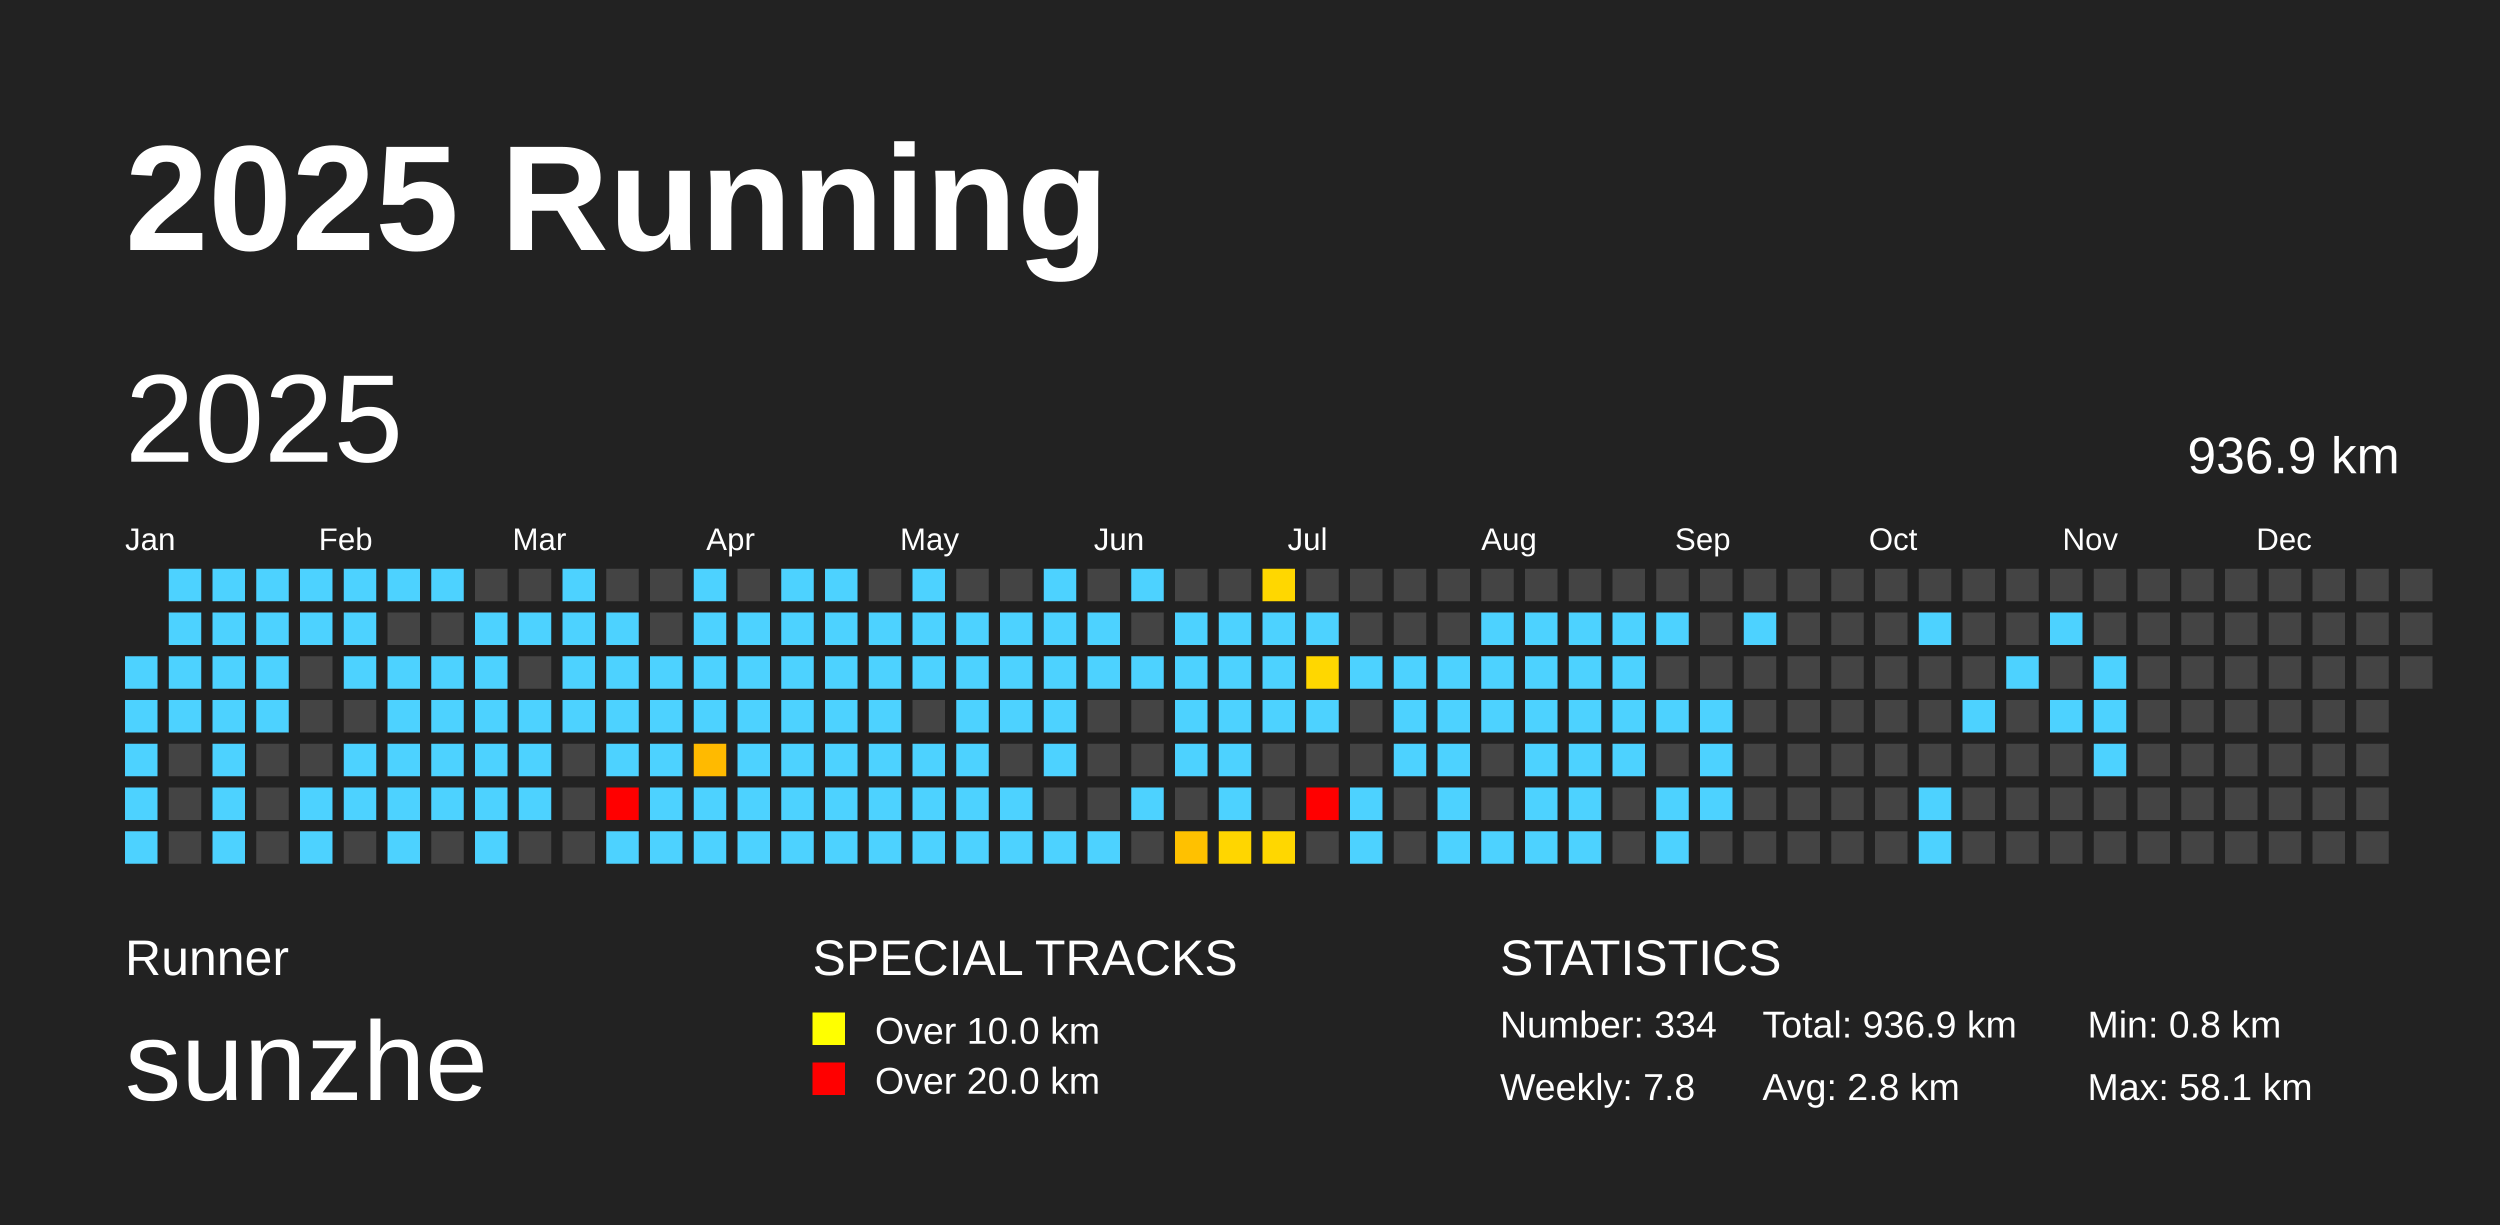
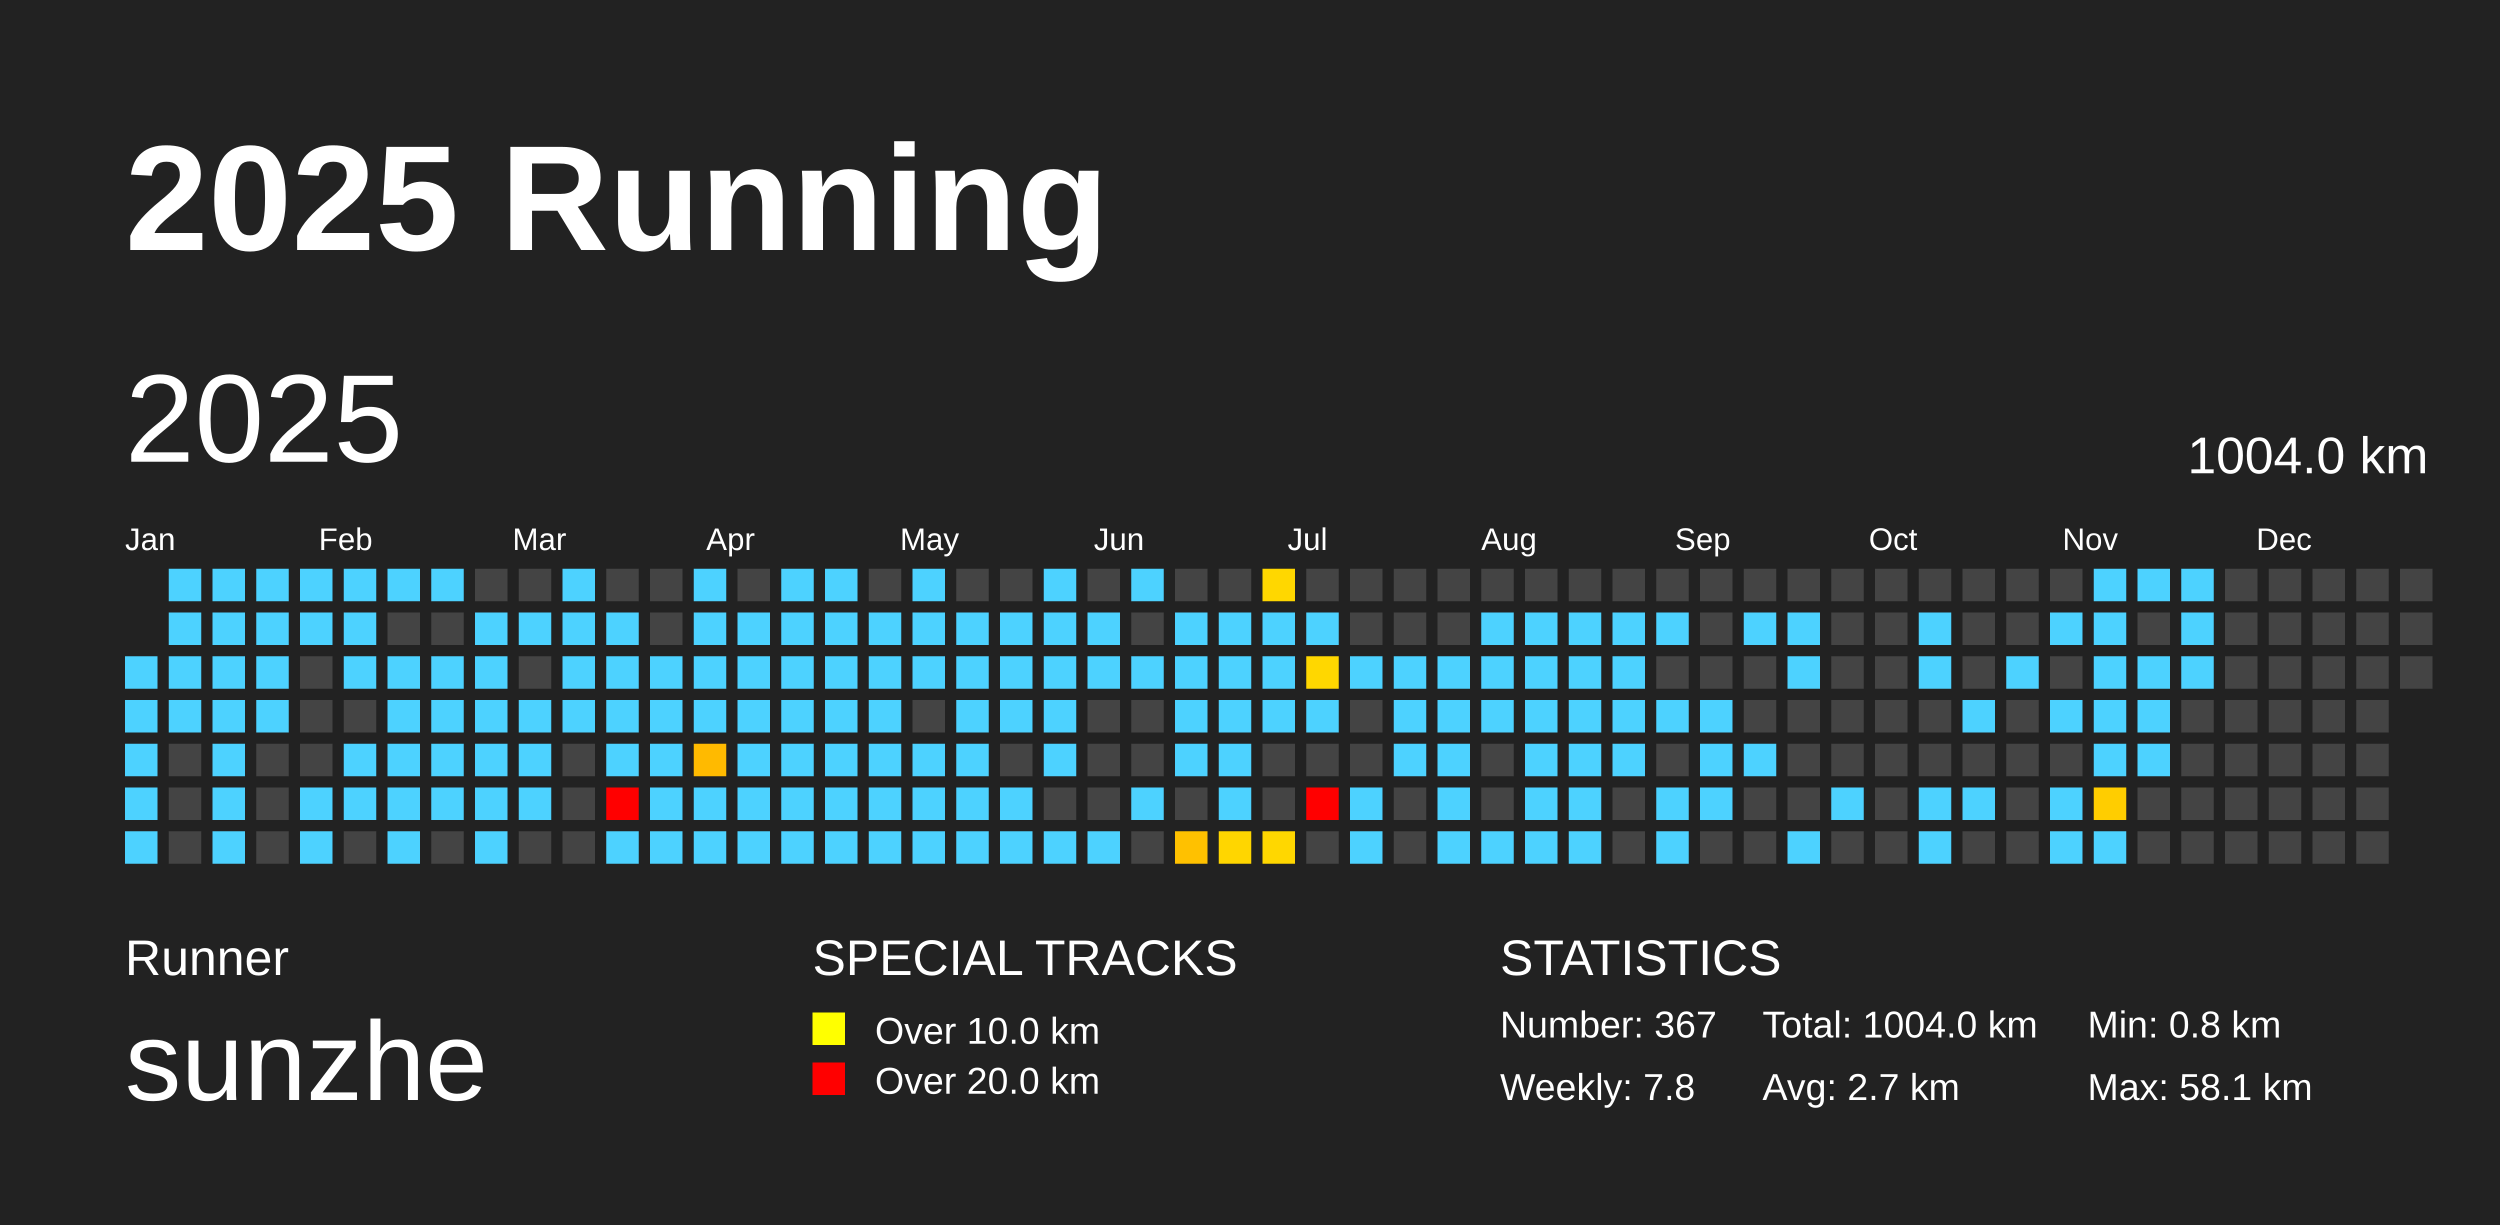
<svg xmlns="http://www.w3.org/2000/svg" baseProfile="full" height="98mm" version="1.1" viewBox="0,0,200,98" width="200mm">
  <defs />
  <rect fill="#222222" height="98" width="200" x="0" y="0" />
  <text fill="#FFFFFF" style="font-size:12px; font-family:Arial; font-weight:bold;" x="10" y="20">2025 Running</text>
  <text fill="#FFFFFF" style="font-size:4px; font-family:Arial" x="10" y="78">Runner</text>
  <text fill="#FFFFFF" style="font-size:9px; font-family:Arial" x="10" y="88">sunzhe</text>
  <text fill="#FFFFFF" style="font-size:4px; font-family:Arial" x="65" y="78">SPECIAL TRACKS</text>
  <rect fill="yellow" height="2.6" width="2.6" x="65" y="81" />
  <text fill="#FFFFFF" style="font-size:3px; font-family:Arial" x="70" y="83.5">Over 10.0 km</text>
  <rect fill="red" height="2.6" width="2.6" x="65" y="85" />
  <text fill="#FFFFFF" style="font-size:3px; font-family:Arial" x="70" y="87.5">Over 20.0 km</text>
  <text fill="#FFFFFF" style="font-size:4px; font-family:Arial" x="120" y="78">STATISTICS</text>
-   <text fill="#FFFFFF" style="font-size:3px; font-family:Arial" x="120" y="83">Number: 334</text>
+   <text fill="#FFFFFF" style="font-size:3px; font-family:Arial" x="120" y="83">Number: 367</text>
  <text fill="#FFFFFF" style="font-size:3px; font-family:Arial" x="120" y="88">Weekly: 7.8</text>
-   <text fill="#FFFFFF" style="font-size:3px; font-family:Arial" x="141" y="83">Total: 936.9 km</text>
-   <text fill="#FFFFFF" style="font-size:3px; font-family:Arial" x="141" y="88">Avg: 2.8 km</text>
+   <text fill="#FFFFFF" style="font-size:3px; font-family:Arial" x="141" y="83">Total: 1004.0 km</text>
+   <text fill="#FFFFFF" style="font-size:3px; font-family:Arial" x="141" y="88">Avg: 2.7 km</text>
  <text fill="#FFFFFF" style="font-size:3px; font-family:Arial" x="167" y="83">Min: 0.8 km</text>
  <text fill="#FFFFFF" style="font-size:3px; font-family:Arial" x="167" y="88">Max: 58.1 km</text>
  <text dominant-baseline="hanging" fill="#FFFFFF" style="font-size:10.0px; font-family:Arial;" x="10" y="30">2025</text>
-   <text dominant-baseline="hanging" fill="#FFFFFF" style="font-size:4.125px; font-family:Arial;" x="175" y="35">936.9 km</text>
+   <text dominant-baseline="hanging" fill="#FFFFFF" style="font-size:4.125px; font-family:Arial;" x="175" y="35">1004.0 km</text>
  <text fill="#FFFFFF" style="font-size:2.5px; font-family:Arial" x="10.0" y="44">Jan</text>
  <text fill="#FFFFFF" style="font-size:2.5px; font-family:Arial" x="25.5" y="44">Feb</text>
  <text fill="#FFFFFF" style="font-size:2.5px; font-family:Arial" x="41.0" y="44">Mar</text>
  <text fill="#FFFFFF" style="font-size:2.5px; font-family:Arial" x="56.5" y="44">Apr</text>
  <text fill="#FFFFFF" style="font-size:2.5px; font-family:Arial" x="72.0" y="44">May</text>
  <text fill="#FFFFFF" style="font-size:2.5px; font-family:Arial" x="87.5" y="44">Jun</text>
  <text fill="#FFFFFF" style="font-size:2.5px; font-family:Arial" x="103.0" y="44">Jul</text>
  <text fill="#FFFFFF" style="font-size:2.5px; font-family:Arial" x="118.5" y="44">Aug</text>
  <text fill="#FFFFFF" style="font-size:2.5px; font-family:Arial" x="134.0" y="44">Sep</text>
  <text fill="#FFFFFF" style="font-size:2.5px; font-family:Arial" x="149.5" y="44">Oct</text>
  <text fill="#FFFFFF" style="font-size:2.5px; font-family:Arial" x="165.0" y="44">Nov</text>
  <text fill="#FFFFFF" style="font-size:2.5px; font-family:Arial" x="180.5" y="44">Dec</text>
  <rect fill="#4dd2ff" height="2.6" width="2.6" x="10.0" y="52.5" />
  <rect fill="#4dd2ff" height="2.6" width="2.6" x="10.0" y="56.0" />
  <rect fill="#4dd2ff" height="2.6" width="2.6" x="10.0" y="59.5" />
  <rect fill="#4dd2ff" height="2.6" width="2.6" x="10.0" y="63.0" />
  <rect fill="#4dd2ff" height="2.6" width="2.6" x="10.0" y="66.5" />
  <rect fill="#4dd2ff" height="2.6" width="2.6" x="13.5" y="45.5" />
  <rect fill="#4dd2ff" height="2.6" width="2.6" x="13.5" y="49.0" />
  <rect fill="#4dd2ff" height="2.6" width="2.6" x="13.5" y="52.5" />
  <rect fill="#4dd2ff" height="2.6" width="2.6" x="13.5" y="56.0" />
  <rect fill="#444444" height="2.6" width="2.6" x="13.5" y="59.5" />
  <rect fill="#444444" height="2.6" width="2.6" x="13.5" y="63.0" />
  <rect fill="#444444" height="2.6" width="2.6" x="13.5" y="66.5" />
  <rect fill="#4dd2ff" height="2.6" width="2.6" x="17.0" y="45.5" />
  <rect fill="#4dd2ff" height="2.6" width="2.6" x="17.0" y="49.0" />
  <rect fill="#4dd2ff" height="2.6" width="2.6" x="17.0" y="52.5" />
  <rect fill="#4dd2ff" height="2.6" width="2.6" x="17.0" y="56.0" />
  <rect fill="#4dd2ff" height="2.6" width="2.6" x="17.0" y="59.5" />
  <rect fill="#4dd2ff" height="2.6" width="2.6" x="17.0" y="63.0" />
  <rect fill="#4dd2ff" height="2.6" width="2.6" x="17.0" y="66.5" />
  <rect fill="#4dd2ff" height="2.6" width="2.6" x="20.5" y="45.5" />
  <rect fill="#4dd2ff" height="2.6" width="2.6" x="20.5" y="49.0" />
  <rect fill="#4dd2ff" height="2.6" width="2.6" x="20.5" y="52.5" />
  <rect fill="#4dd2ff" height="2.6" width="2.6" x="20.5" y="56.0" />
  <rect fill="#444444" height="2.6" width="2.6" x="20.5" y="59.5" />
  <rect fill="#444444" height="2.6" width="2.6" x="20.5" y="63.0" />
  <rect fill="#444444" height="2.6" width="2.6" x="20.5" y="66.5" />
  <rect fill="#4dd2ff" height="2.6" width="2.6" x="24.0" y="45.5" />
  <rect fill="#4dd2ff" height="2.6" width="2.6" x="24.0" y="49.0" />
  <rect fill="#444444" height="2.6" width="2.6" x="24.0" y="52.5" />
  <rect fill="#444444" height="2.6" width="2.6" x="24.0" y="56.0" />
  <rect fill="#444444" height="2.6" width="2.6" x="24.0" y="59.5" />
  <rect fill="#4dd2ff" height="2.6" width="2.6" x="24.0" y="63.0" />
  <rect fill="#4dd2ff" height="2.6" width="2.6" x="24.0" y="66.5" />
  <rect fill="#4dd2ff" height="2.6" width="2.6" x="27.5" y="45.5" />
  <rect fill="#4dd2ff" height="2.6" width="2.6" x="27.5" y="49.0" />
  <rect fill="#4dd2ff" height="2.6" width="2.6" x="27.5" y="52.5" />
  <rect fill="#444444" height="2.6" width="2.6" x="27.5" y="56.0" />
  <rect fill="#4dd2ff" height="2.6" width="2.6" x="27.5" y="59.5" />
  <rect fill="#4dd2ff" height="2.6" width="2.6" x="27.5" y="63.0" />
  <rect fill="#444444" height="2.6" width="2.6" x="27.5" y="66.5" />
  <rect fill="#4dd2ff" height="2.6" width="2.6" x="31.0" y="45.5" />
  <rect fill="#444444" height="2.6" width="2.6" x="31.0" y="49.0" />
  <rect fill="#4dd2ff" height="2.6" width="2.6" x="31.0" y="52.5" />
  <rect fill="#4dd2ff" height="2.6" width="2.6" x="31.0" y="56.0" />
  <rect fill="#4dd2ff" height="2.6" width="2.6" x="31.0" y="59.5" />
  <rect fill="#4dd2ff" height="2.6" width="2.6" x="31.0" y="63.0" />
  <rect fill="#4dd2ff" height="2.6" width="2.6" x="31.0" y="66.5" />
  <rect fill="#4dd2ff" height="2.6" width="2.6" x="34.5" y="45.5" />
  <rect fill="#444444" height="2.6" width="2.6" x="34.5" y="49.0" />
  <rect fill="#4dd2ff" height="2.6" width="2.6" x="34.5" y="52.5" />
  <rect fill="#4dd2ff" height="2.6" width="2.6" x="34.5" y="56.0" />
  <rect fill="#4dd2ff" height="2.6" width="2.6" x="34.5" y="59.5" />
  <rect fill="#4dd2ff" height="2.6" width="2.6" x="34.5" y="63.0" />
  <rect fill="#444444" height="2.6" width="2.6" x="34.5" y="66.5" />
  <rect fill="#444444" height="2.6" width="2.6" x="38.0" y="45.5" />
  <rect fill="#4dd2ff" height="2.6" width="2.6" x="38.0" y="49.0" />
  <rect fill="#4dd2ff" height="2.6" width="2.6" x="38.0" y="52.5" />
  <rect fill="#4dd2ff" height="2.6" width="2.6" x="38.0" y="56.0" />
  <rect fill="#4dd2ff" height="2.6" width="2.6" x="38.0" y="59.5" />
  <rect fill="#4dd2ff" height="2.6" width="2.6" x="38.0" y="63.0" />
  <rect fill="#4dd2ff" height="2.6" width="2.6" x="38.0" y="66.5" />
  <rect fill="#444444" height="2.6" width="2.6" x="41.5" y="45.5" />
  <rect fill="#4dd2ff" height="2.6" width="2.6" x="41.5" y="49.0" />
  <rect fill="#444444" height="2.6" width="2.6" x="41.5" y="52.5" />
  <rect fill="#4dd2ff" height="2.6" width="2.6" x="41.5" y="56.0" />
  <rect fill="#4dd2ff" height="2.6" width="2.6" x="41.5" y="59.5" />
  <rect fill="#4dd2ff" height="2.6" width="2.6" x="41.5" y="63.0" />
  <rect fill="#444444" height="2.6" width="2.6" x="41.5" y="66.5" />
  <rect fill="#4dd2ff" height="2.6" width="2.6" x="45.0" y="45.5" />
  <rect fill="#4dd2ff" height="2.6" width="2.6" x="45.0" y="49.0" />
  <rect fill="#4dd2ff" height="2.6" width="2.6" x="45.0" y="52.5" />
  <rect fill="#4dd2ff" height="2.6" width="2.6" x="45.0" y="56.0" />
  <rect fill="#444444" height="2.6" width="2.6" x="45.0" y="59.5" />
  <rect fill="#444444" height="2.6" width="2.6" x="45.0" y="63.0" />
  <rect fill="#444444" height="2.6" width="2.6" x="45.0" y="66.5" />
  <rect fill="#444444" height="2.6" width="2.6" x="48.5" y="45.5" />
  <rect fill="#4dd2ff" height="2.6" width="2.6" x="48.5" y="49.0" />
  <rect fill="#4dd2ff" height="2.6" width="2.6" x="48.5" y="52.5" />
  <rect fill="#4dd2ff" height="2.6" width="2.6" x="48.5" y="56.0" />
  <rect fill="#4dd2ff" height="2.6" width="2.6" x="48.5" y="59.5" />
  <rect fill="red" height="2.6" width="2.6" x="48.5" y="63.0" />
  <rect fill="#4dd2ff" height="2.6" width="2.6" x="48.5" y="66.5" />
  <rect fill="#444444" height="2.6" width="2.6" x="52.0" y="45.5" />
  <rect fill="#444444" height="2.6" width="2.6" x="52.0" y="49.0" />
  <rect fill="#4dd2ff" height="2.6" width="2.6" x="52.0" y="52.5" />
  <rect fill="#4dd2ff" height="2.6" width="2.6" x="52.0" y="56.0" />
  <rect fill="#4dd2ff" height="2.6" width="2.6" x="52.0" y="59.5" />
  <rect fill="#4dd2ff" height="2.6" width="2.6" x="52.0" y="63.0" />
  <rect fill="#4dd2ff" height="2.6" width="2.6" x="52.0" y="66.5" />
  <rect fill="#4dd2ff" height="2.6" width="2.6" x="55.5" y="45.5" />
  <rect fill="#4dd2ff" height="2.6" width="2.6" x="55.5" y="49.0" />
  <rect fill="#4dd2ff" height="2.6" width="2.6" x="55.5" y="52.5" />
  <rect fill="#4dd2ff" height="2.6" width="2.6" x="55.5" y="56.0" />
  <rect fill="#ffba00" height="2.6" width="2.6" x="55.5" y="59.5" />
  <rect fill="#4dd2ff" height="2.6" width="2.6" x="55.5" y="63.0" />
  <rect fill="#4dd2ff" height="2.6" width="2.6" x="55.5" y="66.5" />
  <rect fill="#444444" height="2.6" width="2.6" x="59.0" y="45.5" />
  <rect fill="#4dd2ff" height="2.6" width="2.6" x="59.0" y="49.0" />
  <rect fill="#4dd2ff" height="2.6" width="2.6" x="59.0" y="52.5" />
  <rect fill="#4dd2ff" height="2.6" width="2.6" x="59.0" y="56.0" />
  <rect fill="#4dd2ff" height="2.6" width="2.6" x="59.0" y="59.5" />
  <rect fill="#4dd2ff" height="2.6" width="2.6" x="59.0" y="63.0" />
  <rect fill="#4dd2ff" height="2.6" width="2.6" x="59.0" y="66.5" />
  <rect fill="#4dd2ff" height="2.6" width="2.6" x="62.5" y="45.5" />
  <rect fill="#4dd2ff" height="2.6" width="2.6" x="62.5" y="49.0" />
  <rect fill="#4dd2ff" height="2.6" width="2.6" x="62.5" y="52.5" />
  <rect fill="#4dd2ff" height="2.6" width="2.6" x="62.5" y="56.0" />
  <rect fill="#4dd2ff" height="2.6" width="2.6" x="62.5" y="59.5" />
  <rect fill="#4dd2ff" height="2.6" width="2.6" x="62.5" y="63.0" />
  <rect fill="#4dd2ff" height="2.6" width="2.6" x="62.5" y="66.5" />
  <rect fill="#4dd2ff" height="2.6" width="2.6" x="66.0" y="45.5" />
  <rect fill="#4dd2ff" height="2.6" width="2.6" x="66.0" y="49.0" />
  <rect fill="#4dd2ff" height="2.6" width="2.6" x="66.0" y="52.5" />
  <rect fill="#4dd2ff" height="2.6" width="2.6" x="66.0" y="56.0" />
  <rect fill="#4dd2ff" height="2.6" width="2.6" x="66.0" y="59.5" />
  <rect fill="#4dd2ff" height="2.6" width="2.6" x="66.0" y="63.0" />
  <rect fill="#4dd2ff" height="2.6" width="2.6" x="66.0" y="66.5" />
  <rect fill="#444444" height="2.6" width="2.6" x="69.5" y="45.5" />
  <rect fill="#4dd2ff" height="2.6" width="2.6" x="69.5" y="49.0" />
  <rect fill="#4dd2ff" height="2.6" width="2.6" x="69.5" y="52.5" />
  <rect fill="#4dd2ff" height="2.6" width="2.6" x="69.5" y="56.0" />
  <rect fill="#4dd2ff" height="2.6" width="2.6" x="69.5" y="59.5" />
  <rect fill="#4dd2ff" height="2.6" width="2.6" x="69.5" y="63.0" />
  <rect fill="#4dd2ff" height="2.6" width="2.6" x="69.5" y="66.5" />
  <rect fill="#4dd2ff" height="2.6" width="2.6" x="73.0" y="45.5" />
  <rect fill="#4dd2ff" height="2.6" width="2.6" x="73.0" y="49.0" />
  <rect fill="#4dd2ff" height="2.6" width="2.6" x="73.0" y="52.5" />
  <rect fill="#444444" height="2.6" width="2.6" x="73.0" y="56.0" />
  <rect fill="#4dd2ff" height="2.6" width="2.6" x="73.0" y="59.5" />
  <rect fill="#4dd2ff" height="2.6" width="2.6" x="73.0" y="63.0" />
  <rect fill="#4dd2ff" height="2.6" width="2.6" x="73.0" y="66.5" />
  <rect fill="#444444" height="2.6" width="2.6" x="76.5" y="45.5" />
  <rect fill="#4dd2ff" height="2.6" width="2.6" x="76.5" y="49.0" />
  <rect fill="#4dd2ff" height="2.6" width="2.6" x="76.5" y="52.5" />
  <rect fill="#4dd2ff" height="2.6" width="2.6" x="76.5" y="56.0" />
  <rect fill="#4dd2ff" height="2.6" width="2.6" x="76.5" y="59.5" />
  <rect fill="#4dd2ff" height="2.6" width="2.6" x="76.5" y="63.0" />
  <rect fill="#4dd2ff" height="2.6" width="2.6" x="76.5" y="66.5" />
  <rect fill="#444444" height="2.6" width="2.6" x="80.0" y="45.5" />
  <rect fill="#4dd2ff" height="2.6" width="2.6" x="80.0" y="49.0" />
  <rect fill="#4dd2ff" height="2.6" width="2.6" x="80.0" y="52.5" />
  <rect fill="#4dd2ff" height="2.6" width="2.6" x="80.0" y="56.0" />
  <rect fill="#444444" height="2.6" width="2.6" x="80.0" y="59.5" />
  <rect fill="#4dd2ff" height="2.6" width="2.6" x="80.0" y="63.0" />
  <rect fill="#4dd2ff" height="2.6" width="2.6" x="80.0" y="66.5" />
  <rect fill="#4dd2ff" height="2.6" width="2.6" x="83.5" y="45.5" />
  <rect fill="#4dd2ff" height="2.6" width="2.6" x="83.5" y="49.0" />
  <rect fill="#4dd2ff" height="2.6" width="2.6" x="83.5" y="52.5" />
  <rect fill="#4dd2ff" height="2.6" width="2.6" x="83.5" y="56.0" />
  <rect fill="#4dd2ff" height="2.6" width="2.6" x="83.5" y="59.5" />
  <rect fill="#444444" height="2.6" width="2.6" x="83.5" y="63.0" />
  <rect fill="#4dd2ff" height="2.6" width="2.6" x="83.5" y="66.5" />
  <rect fill="#444444" height="2.6" width="2.6" x="87.0" y="45.5" />
  <rect fill="#4dd2ff" height="2.6" width="2.6" x="87.0" y="49.0" />
  <rect fill="#4dd2ff" height="2.6" width="2.6" x="87.0" y="52.5" />
  <rect fill="#444444" height="2.6" width="2.6" x="87.0" y="56.0" />
  <rect fill="#444444" height="2.6" width="2.6" x="87.0" y="59.5" />
  <rect fill="#444444" height="2.6" width="2.6" x="87.0" y="63.0" />
  <rect fill="#4dd2ff" height="2.6" width="2.6" x="87.0" y="66.5" />
  <rect fill="#4dd2ff" height="2.6" width="2.6" x="90.5" y="45.5" />
  <rect fill="#444444" height="2.6" width="2.6" x="90.5" y="49.0" />
  <rect fill="#4dd2ff" height="2.6" width="2.6" x="90.5" y="52.5" />
  <rect fill="#444444" height="2.6" width="2.6" x="90.5" y="56.0" />
  <rect fill="#444444" height="2.6" width="2.6" x="90.5" y="59.5" />
  <rect fill="#4dd2ff" height="2.6" width="2.6" x="90.5" y="63.0" />
  <rect fill="#444444" height="2.6" width="2.6" x="90.5" y="66.5" />
  <rect fill="#444444" height="2.6" width="2.6" x="94.0" y="45.5" />
  <rect fill="#4dd2ff" height="2.6" width="2.6" x="94.0" y="49.0" />
  <rect fill="#4dd2ff" height="2.6" width="2.6" x="94.0" y="52.5" />
  <rect fill="#4dd2ff" height="2.6" width="2.6" x="94.0" y="56.0" />
  <rect fill="#4dd2ff" height="2.6" width="2.6" x="94.0" y="59.5" />
  <rect fill="#444444" height="2.6" width="2.6" x="94.0" y="63.0" />
  <rect fill="#ffc100" height="2.6" width="2.6" x="94.0" y="66.5" />
  <rect fill="#444444" height="2.6" width="2.6" x="97.5" y="45.5" />
  <rect fill="#4dd2ff" height="2.6" width="2.6" x="97.5" y="49.0" />
  <rect fill="#4dd2ff" height="2.6" width="2.6" x="97.5" y="52.5" />
  <rect fill="#4dd2ff" height="2.6" width="2.6" x="97.5" y="56.0" />
  <rect fill="#4dd2ff" height="2.6" width="2.6" x="97.5" y="59.5" />
  <rect fill="#4dd2ff" height="2.6" width="2.6" x="97.5" y="63.0" />
  <rect fill="#ffd600" height="2.6" width="2.6" x="97.5" y="66.5" />
  <rect fill="#ffd700" height="2.6" width="2.6" x="101.0" y="45.5" />
  <rect fill="#4dd2ff" height="2.6" width="2.6" x="101.0" y="49.0" />
  <rect fill="#4dd2ff" height="2.6" width="2.6" x="101.0" y="52.5" />
  <rect fill="#4dd2ff" height="2.6" width="2.6" x="101.0" y="56.0" />
  <rect fill="#444444" height="2.6" width="2.6" x="101.0" y="59.5" />
  <rect fill="#444444" height="2.6" width="2.6" x="101.0" y="63.0" />
  <rect fill="#ffd700" height="2.6" width="2.6" x="101.0" y="66.5" />
  <rect fill="#444444" height="2.6" width="2.6" x="104.5" y="45.5" />
  <rect fill="#4dd2ff" height="2.6" width="2.6" x="104.5" y="49.0" />
  <rect fill="#ffd700" height="2.6" width="2.6" x="104.5" y="52.5" />
  <rect fill="#4dd2ff" height="2.6" width="2.6" x="104.5" y="56.0" />
  <rect fill="#444444" height="2.6" width="2.6" x="104.5" y="59.5" />
  <rect fill="red" height="2.6" width="2.6" x="104.5" y="63.0" />
  <rect fill="#444444" height="2.6" width="2.6" x="104.5" y="66.5" />
  <rect fill="#444444" height="2.6" width="2.6" x="108.0" y="45.5" />
  <rect fill="#444444" height="2.6" width="2.6" x="108.0" y="49.0" />
  <rect fill="#4dd2ff" height="2.6" width="2.6" x="108.0" y="52.5" />
  <rect fill="#444444" height="2.6" width="2.6" x="108.0" y="56.0" />
  <rect fill="#444444" height="2.6" width="2.6" x="108.0" y="59.5" />
  <rect fill="#4dd2ff" height="2.6" width="2.6" x="108.0" y="63.0" />
  <rect fill="#4dd2ff" height="2.6" width="2.6" x="108.0" y="66.5" />
  <rect fill="#444444" height="2.6" width="2.6" x="111.5" y="45.5" />
  <rect fill="#444444" height="2.6" width="2.6" x="111.5" y="49.0" />
  <rect fill="#4dd2ff" height="2.6" width="2.6" x="111.5" y="52.5" />
  <rect fill="#4dd2ff" height="2.6" width="2.6" x="111.5" y="56.0" />
  <rect fill="#4dd2ff" height="2.6" width="2.6" x="111.5" y="59.5" />
  <rect fill="#444444" height="2.6" width="2.6" x="111.5" y="63.0" />
  <rect fill="#444444" height="2.6" width="2.6" x="111.5" y="66.5" />
  <rect fill="#444444" height="2.6" width="2.6" x="115.0" y="45.5" />
  <rect fill="#444444" height="2.6" width="2.6" x="115.0" y="49.0" />
  <rect fill="#4dd2ff" height="2.6" width="2.6" x="115.0" y="52.5" />
  <rect fill="#4dd2ff" height="2.6" width="2.6" x="115.0" y="56.0" />
  <rect fill="#4dd2ff" height="2.6" width="2.6" x="115.0" y="59.5" />
  <rect fill="#4dd2ff" height="2.6" width="2.6" x="115.0" y="63.0" />
  <rect fill="#4dd2ff" height="2.6" width="2.6" x="115.0" y="66.5" />
  <rect fill="#444444" height="2.6" width="2.6" x="118.5" y="45.5" />
  <rect fill="#4dd2ff" height="2.6" width="2.6" x="118.5" y="49.0" />
  <rect fill="#4dd2ff" height="2.6" width="2.6" x="118.5" y="52.5" />
  <rect fill="#4dd2ff" height="2.6" width="2.6" x="118.5" y="56.0" />
  <rect fill="#444444" height="2.6" width="2.6" x="118.5" y="59.5" />
  <rect fill="#444444" height="2.6" width="2.6" x="118.5" y="63.0" />
  <rect fill="#4dd2ff" height="2.6" width="2.6" x="118.5" y="66.5" />
  <rect fill="#444444" height="2.6" width="2.6" x="122.0" y="45.5" />
  <rect fill="#4dd2ff" height="2.6" width="2.6" x="122.0" y="49.0" />
  <rect fill="#4dd2ff" height="2.6" width="2.6" x="122.0" y="52.5" />
  <rect fill="#4dd2ff" height="2.6" width="2.6" x="122.0" y="56.0" />
  <rect fill="#4dd2ff" height="2.6" width="2.6" x="122.0" y="59.5" />
  <rect fill="#4dd2ff" height="2.6" width="2.6" x="122.0" y="63.0" />
  <rect fill="#4dd2ff" height="2.6" width="2.6" x="122.0" y="66.5" />
  <rect fill="#444444" height="2.6" width="2.6" x="125.5" y="45.5" />
  <rect fill="#4dd2ff" height="2.6" width="2.6" x="125.5" y="49.0" />
  <rect fill="#4dd2ff" height="2.6" width="2.6" x="125.5" y="52.5" />
  <rect fill="#4dd2ff" height="2.6" width="2.6" x="125.5" y="56.0" />
  <rect fill="#4dd2ff" height="2.6" width="2.6" x="125.5" y="59.5" />
  <rect fill="#4dd2ff" height="2.6" width="2.6" x="125.5" y="63.0" />
  <rect fill="#4dd2ff" height="2.6" width="2.6" x="125.5" y="66.5" />
  <rect fill="#444444" height="2.6" width="2.6" x="129.0" y="45.5" />
  <rect fill="#4dd2ff" height="2.6" width="2.6" x="129.0" y="49.0" />
  <rect fill="#4dd2ff" height="2.6" width="2.6" x="129.0" y="52.5" />
  <rect fill="#4dd2ff" height="2.6" width="2.6" x="129.0" y="56.0" />
  <rect fill="#4dd2ff" height="2.6" width="2.6" x="129.0" y="59.5" />
  <rect fill="#444444" height="2.6" width="2.6" x="129.0" y="63.0" />
  <rect fill="#444444" height="2.6" width="2.6" x="129.0" y="66.5" />
  <rect fill="#444444" height="2.6" width="2.6" x="132.5" y="45.5" />
  <rect fill="#4dd2ff" height="2.6" width="2.6" x="132.5" y="49.0" />
  <rect fill="#444444" height="2.6" width="2.6" x="132.5" y="52.5" />
  <rect fill="#4dd2ff" height="2.6" width="2.6" x="132.5" y="56.0" />
  <rect fill="#444444" height="2.6" width="2.6" x="132.5" y="59.5" />
  <rect fill="#4dd2ff" height="2.6" width="2.6" x="132.5" y="63.0" />
  <rect fill="#4dd2ff" height="2.6" width="2.6" x="132.5" y="66.5" />
  <rect fill="#444444" height="2.6" width="2.6" x="136.0" y="45.5" />
  <rect fill="#444444" height="2.6" width="2.6" x="136.0" y="49.0" />
  <rect fill="#444444" height="2.6" width="2.6" x="136.0" y="52.5" />
  <rect fill="#4dd2ff" height="2.6" width="2.6" x="136.0" y="56.0" />
  <rect fill="#4dd2ff" height="2.6" width="2.6" x="136.0" y="59.5" />
  <rect fill="#4dd2ff" height="2.6" width="2.6" x="136.0" y="63.0" />
  <rect fill="#444444" height="2.6" width="2.6" x="136.0" y="66.5" />
  <rect fill="#444444" height="2.6" width="2.6" x="139.5" y="45.5" />
  <rect fill="#4dd2ff" height="2.6" width="2.6" x="139.5" y="49.0" />
  <rect fill="#444444" height="2.6" width="2.6" x="139.5" y="52.5" />
  <rect fill="#444444" height="2.6" width="2.6" x="139.5" y="56.0" />
-   <rect fill="#444444" height="2.6" width="2.6" x="139.5" y="59.5" />
+   <rect fill="#4dd2ff" height="2.6" width="2.6" x="139.5" y="59.5" />
  <rect fill="#444444" height="2.6" width="2.6" x="139.5" y="63.0" />
  <rect fill="#444444" height="2.6" width="2.6" x="139.5" y="66.5" />
  <rect fill="#444444" height="2.6" width="2.6" x="143.0" y="45.5" />
-   <rect fill="#444444" height="2.6" width="2.6" x="143.0" y="49.0" />
-   <rect fill="#444444" height="2.6" width="2.6" x="143.0" y="52.5" />
+   <rect fill="#4dd2ff" height="2.6" width="2.6" x="143.0" y="49.0" />
+   <rect fill="#4dd2ff" height="2.6" width="2.6" x="143.0" y="52.5" />
  <rect fill="#444444" height="2.6" width="2.6" x="143.0" y="56.0" />
  <rect fill="#444444" height="2.6" width="2.6" x="143.0" y="59.5" />
  <rect fill="#444444" height="2.6" width="2.6" x="143.0" y="63.0" />
-   <rect fill="#444444" height="2.6" width="2.6" x="143.0" y="66.5" />
+   <rect fill="#4dd2ff" height="2.6" width="2.6" x="143.0" y="66.5" />
  <rect fill="#444444" height="2.6" width="2.6" x="146.5" y="45.5" />
  <rect fill="#444444" height="2.6" width="2.6" x="146.5" y="49.0" />
  <rect fill="#444444" height="2.6" width="2.6" x="146.5" y="52.5" />
  <rect fill="#444444" height="2.6" width="2.6" x="146.5" y="56.0" />
  <rect fill="#444444" height="2.6" width="2.6" x="146.5" y="59.5" />
-   <rect fill="#444444" height="2.6" width="2.6" x="146.5" y="63.0" />
+   <rect fill="#4dd2ff" height="2.6" width="2.6" x="146.5" y="63.0" />
  <rect fill="#444444" height="2.6" width="2.6" x="146.5" y="66.5" />
  <rect fill="#444444" height="2.6" width="2.6" x="150.0" y="45.5" />
  <rect fill="#444444" height="2.6" width="2.6" x="150.0" y="49.0" />
  <rect fill="#444444" height="2.6" width="2.6" x="150.0" y="52.5" />
  <rect fill="#444444" height="2.6" width="2.6" x="150.0" y="56.0" />
  <rect fill="#444444" height="2.6" width="2.6" x="150.0" y="59.5" />
  <rect fill="#444444" height="2.6" width="2.6" x="150.0" y="63.0" />
  <rect fill="#444444" height="2.6" width="2.6" x="150.0" y="66.5" />
  <rect fill="#444444" height="2.6" width="2.6" x="153.5" y="45.5" />
  <rect fill="#4dd2ff" height="2.6" width="2.6" x="153.5" y="49.0" />
-   <rect fill="#444444" height="2.6" width="2.6" x="153.5" y="52.5" />
+   <rect fill="#4dd2ff" height="2.6" width="2.6" x="153.5" y="52.5" />
  <rect fill="#444444" height="2.6" width="2.6" x="153.5" y="56.0" />
  <rect fill="#444444" height="2.6" width="2.6" x="153.5" y="59.5" />
  <rect fill="#4dd2ff" height="2.6" width="2.6" x="153.5" y="63.0" />
  <rect fill="#4dd2ff" height="2.6" width="2.6" x="153.5" y="66.5" />
  <rect fill="#444444" height="2.6" width="2.6" x="157.0" y="45.5" />
  <rect fill="#444444" height="2.6" width="2.6" x="157.0" y="49.0" />
  <rect fill="#444444" height="2.6" width="2.6" x="157.0" y="52.5" />
  <rect fill="#4dd2ff" height="2.6" width="2.6" x="157.0" y="56.0" />
  <rect fill="#444444" height="2.6" width="2.6" x="157.0" y="59.5" />
-   <rect fill="#444444" height="2.6" width="2.6" x="157.0" y="63.0" />
+   <rect fill="#4dd2ff" height="2.6" width="2.6" x="157.0" y="63.0" />
  <rect fill="#444444" height="2.6" width="2.6" x="157.0" y="66.5" />
  <rect fill="#444444" height="2.6" width="2.6" x="160.5" y="45.5" />
  <rect fill="#444444" height="2.6" width="2.6" x="160.5" y="49.0" />
  <rect fill="#4dd2ff" height="2.6" width="2.6" x="160.5" y="52.5" />
  <rect fill="#444444" height="2.6" width="2.6" x="160.5" y="56.0" />
  <rect fill="#444444" height="2.6" width="2.6" x="160.5" y="59.5" />
  <rect fill="#444444" height="2.6" width="2.6" x="160.5" y="63.0" />
  <rect fill="#444444" height="2.6" width="2.6" x="160.5" y="66.5" />
  <rect fill="#444444" height="2.6" width="2.6" x="164.0" y="45.5" />
  <rect fill="#4dd2ff" height="2.6" width="2.6" x="164.0" y="49.0" />
  <rect fill="#444444" height="2.6" width="2.6" x="164.0" y="52.5" />
  <rect fill="#4dd2ff" height="2.6" width="2.6" x="164.0" y="56.0" />
  <rect fill="#444444" height="2.6" width="2.6" x="164.0" y="59.5" />
-   <rect fill="#444444" height="2.6" width="2.6" x="164.0" y="63.0" />
-   <rect fill="#444444" height="2.6" width="2.6" x="164.0" y="66.5" />
-   <rect fill="#444444" height="2.6" width="2.6" x="167.5" y="45.5" />
-   <rect fill="#444444" height="2.6" width="2.6" x="167.5" y="49.0" />
+   <rect fill="#4dd2ff" height="2.6" width="2.6" x="164.0" y="63.0" />
+   <rect fill="#4dd2ff" height="2.6" width="2.6" x="164.0" y="66.5" />
+   <rect fill="#4dd2ff" height="2.6" width="2.6" x="167.5" y="45.5" />
+   <rect fill="#4dd2ff" height="2.6" width="2.6" x="167.5" y="49.0" />
  <rect fill="#4dd2ff" height="2.6" width="2.6" x="167.5" y="52.5" />
  <rect fill="#4dd2ff" height="2.6" width="2.6" x="167.5" y="56.0" />
  <rect fill="#4dd2ff" height="2.6" width="2.6" x="167.5" y="59.5" />
-   <rect fill="#444444" height="2.6" width="2.6" x="167.5" y="63.0" />
-   <rect fill="#444444" height="2.6" width="2.6" x="167.5" y="66.5" />
-   <rect fill="#444444" height="2.6" width="2.6" x="171.0" y="45.5" />
+   <rect fill="#ffcd00" height="2.6" width="2.6" x="167.5" y="63.0" />
+   <rect fill="#4dd2ff" height="2.6" width="2.6" x="167.5" y="66.5" />
+   <rect fill="#4dd2ff" height="2.6" width="2.6" x="171.0" y="45.5" />
  <rect fill="#444444" height="2.6" width="2.6" x="171.0" y="49.0" />
-   <rect fill="#444444" height="2.6" width="2.6" x="171.0" y="52.5" />
-   <rect fill="#444444" height="2.6" width="2.6" x="171.0" y="56.0" />
-   <rect fill="#444444" height="2.6" width="2.6" x="171.0" y="59.5" />
+   <rect fill="#4dd2ff" height="2.6" width="2.6" x="171.0" y="52.5" />
+   <rect fill="#4dd2ff" height="2.6" width="2.6" x="171.0" y="56.0" />
+   <rect fill="#4dd2ff" height="2.6" width="2.6" x="171.0" y="59.5" />
  <rect fill="#444444" height="2.6" width="2.6" x="171.0" y="63.0" />
  <rect fill="#444444" height="2.6" width="2.6" x="171.0" y="66.5" />
-   <rect fill="#444444" height="2.6" width="2.6" x="174.5" y="45.5" />
-   <rect fill="#444444" height="2.6" width="2.6" x="174.5" y="49.0" />
-   <rect fill="#444444" height="2.6" width="2.6" x="174.5" y="52.5" />
+   <rect fill="#4dd2ff" height="2.6" width="2.6" x="174.5" y="45.5" />
+   <rect fill="#4dd2ff" height="2.6" width="2.6" x="174.5" y="49.0" />
+   <rect fill="#4dd2ff" height="2.6" width="2.6" x="174.5" y="52.5" />
  <rect fill="#444444" height="2.6" width="2.6" x="174.5" y="56.0" />
  <rect fill="#444444" height="2.6" width="2.6" x="174.5" y="59.5" />
  <rect fill="#444444" height="2.6" width="2.6" x="174.5" y="63.0" />
  <rect fill="#444444" height="2.6" width="2.6" x="174.5" y="66.5" />
  <rect fill="#444444" height="2.6" width="2.6" x="178.0" y="45.5" />
  <rect fill="#444444" height="2.6" width="2.6" x="178.0" y="49.0" />
  <rect fill="#444444" height="2.6" width="2.6" x="178.0" y="52.5" />
  <rect fill="#444444" height="2.6" width="2.6" x="178.0" y="56.0" />
  <rect fill="#444444" height="2.6" width="2.6" x="178.0" y="59.5" />
  <rect fill="#444444" height="2.6" width="2.6" x="178.0" y="63.0" />
  <rect fill="#444444" height="2.6" width="2.6" x="178.0" y="66.5" />
  <rect fill="#444444" height="2.6" width="2.6" x="181.5" y="45.5" />
  <rect fill="#444444" height="2.6" width="2.6" x="181.5" y="49.0" />
  <rect fill="#444444" height="2.6" width="2.6" x="181.5" y="52.5" />
  <rect fill="#444444" height="2.6" width="2.6" x="181.5" y="56.0" />
  <rect fill="#444444" height="2.6" width="2.6" x="181.5" y="59.5" />
  <rect fill="#444444" height="2.6" width="2.6" x="181.5" y="63.0" />
  <rect fill="#444444" height="2.6" width="2.6" x="181.5" y="66.5" />
  <rect fill="#444444" height="2.6" width="2.6" x="185.0" y="45.5" />
  <rect fill="#444444" height="2.6" width="2.6" x="185.0" y="49.0" />
  <rect fill="#444444" height="2.6" width="2.6" x="185.0" y="52.5" />
  <rect fill="#444444" height="2.6" width="2.6" x="185.0" y="56.0" />
  <rect fill="#444444" height="2.6" width="2.6" x="185.0" y="59.5" />
  <rect fill="#444444" height="2.6" width="2.6" x="185.0" y="63.0" />
  <rect fill="#444444" height="2.6" width="2.6" x="185.0" y="66.5" />
  <rect fill="#444444" height="2.6" width="2.6" x="188.5" y="45.5" />
  <rect fill="#444444" height="2.6" width="2.6" x="188.5" y="49.0" />
  <rect fill="#444444" height="2.6" width="2.6" x="188.5" y="52.5" />
  <rect fill="#444444" height="2.6" width="2.6" x="188.5" y="56.0" />
  <rect fill="#444444" height="2.6" width="2.6" x="188.5" y="59.5" />
  <rect fill="#444444" height="2.6" width="2.6" x="188.5" y="63.0" />
  <rect fill="#444444" height="2.6" width="2.6" x="188.5" y="66.5" />
  <rect fill="#444444" height="2.6" width="2.6" x="192.0" y="45.5" />
  <rect fill="#444444" height="2.6" width="2.6" x="192.0" y="49.0" />
  <rect fill="#444444" height="2.6" width="2.6" x="192.0" y="52.5" />
</svg>
